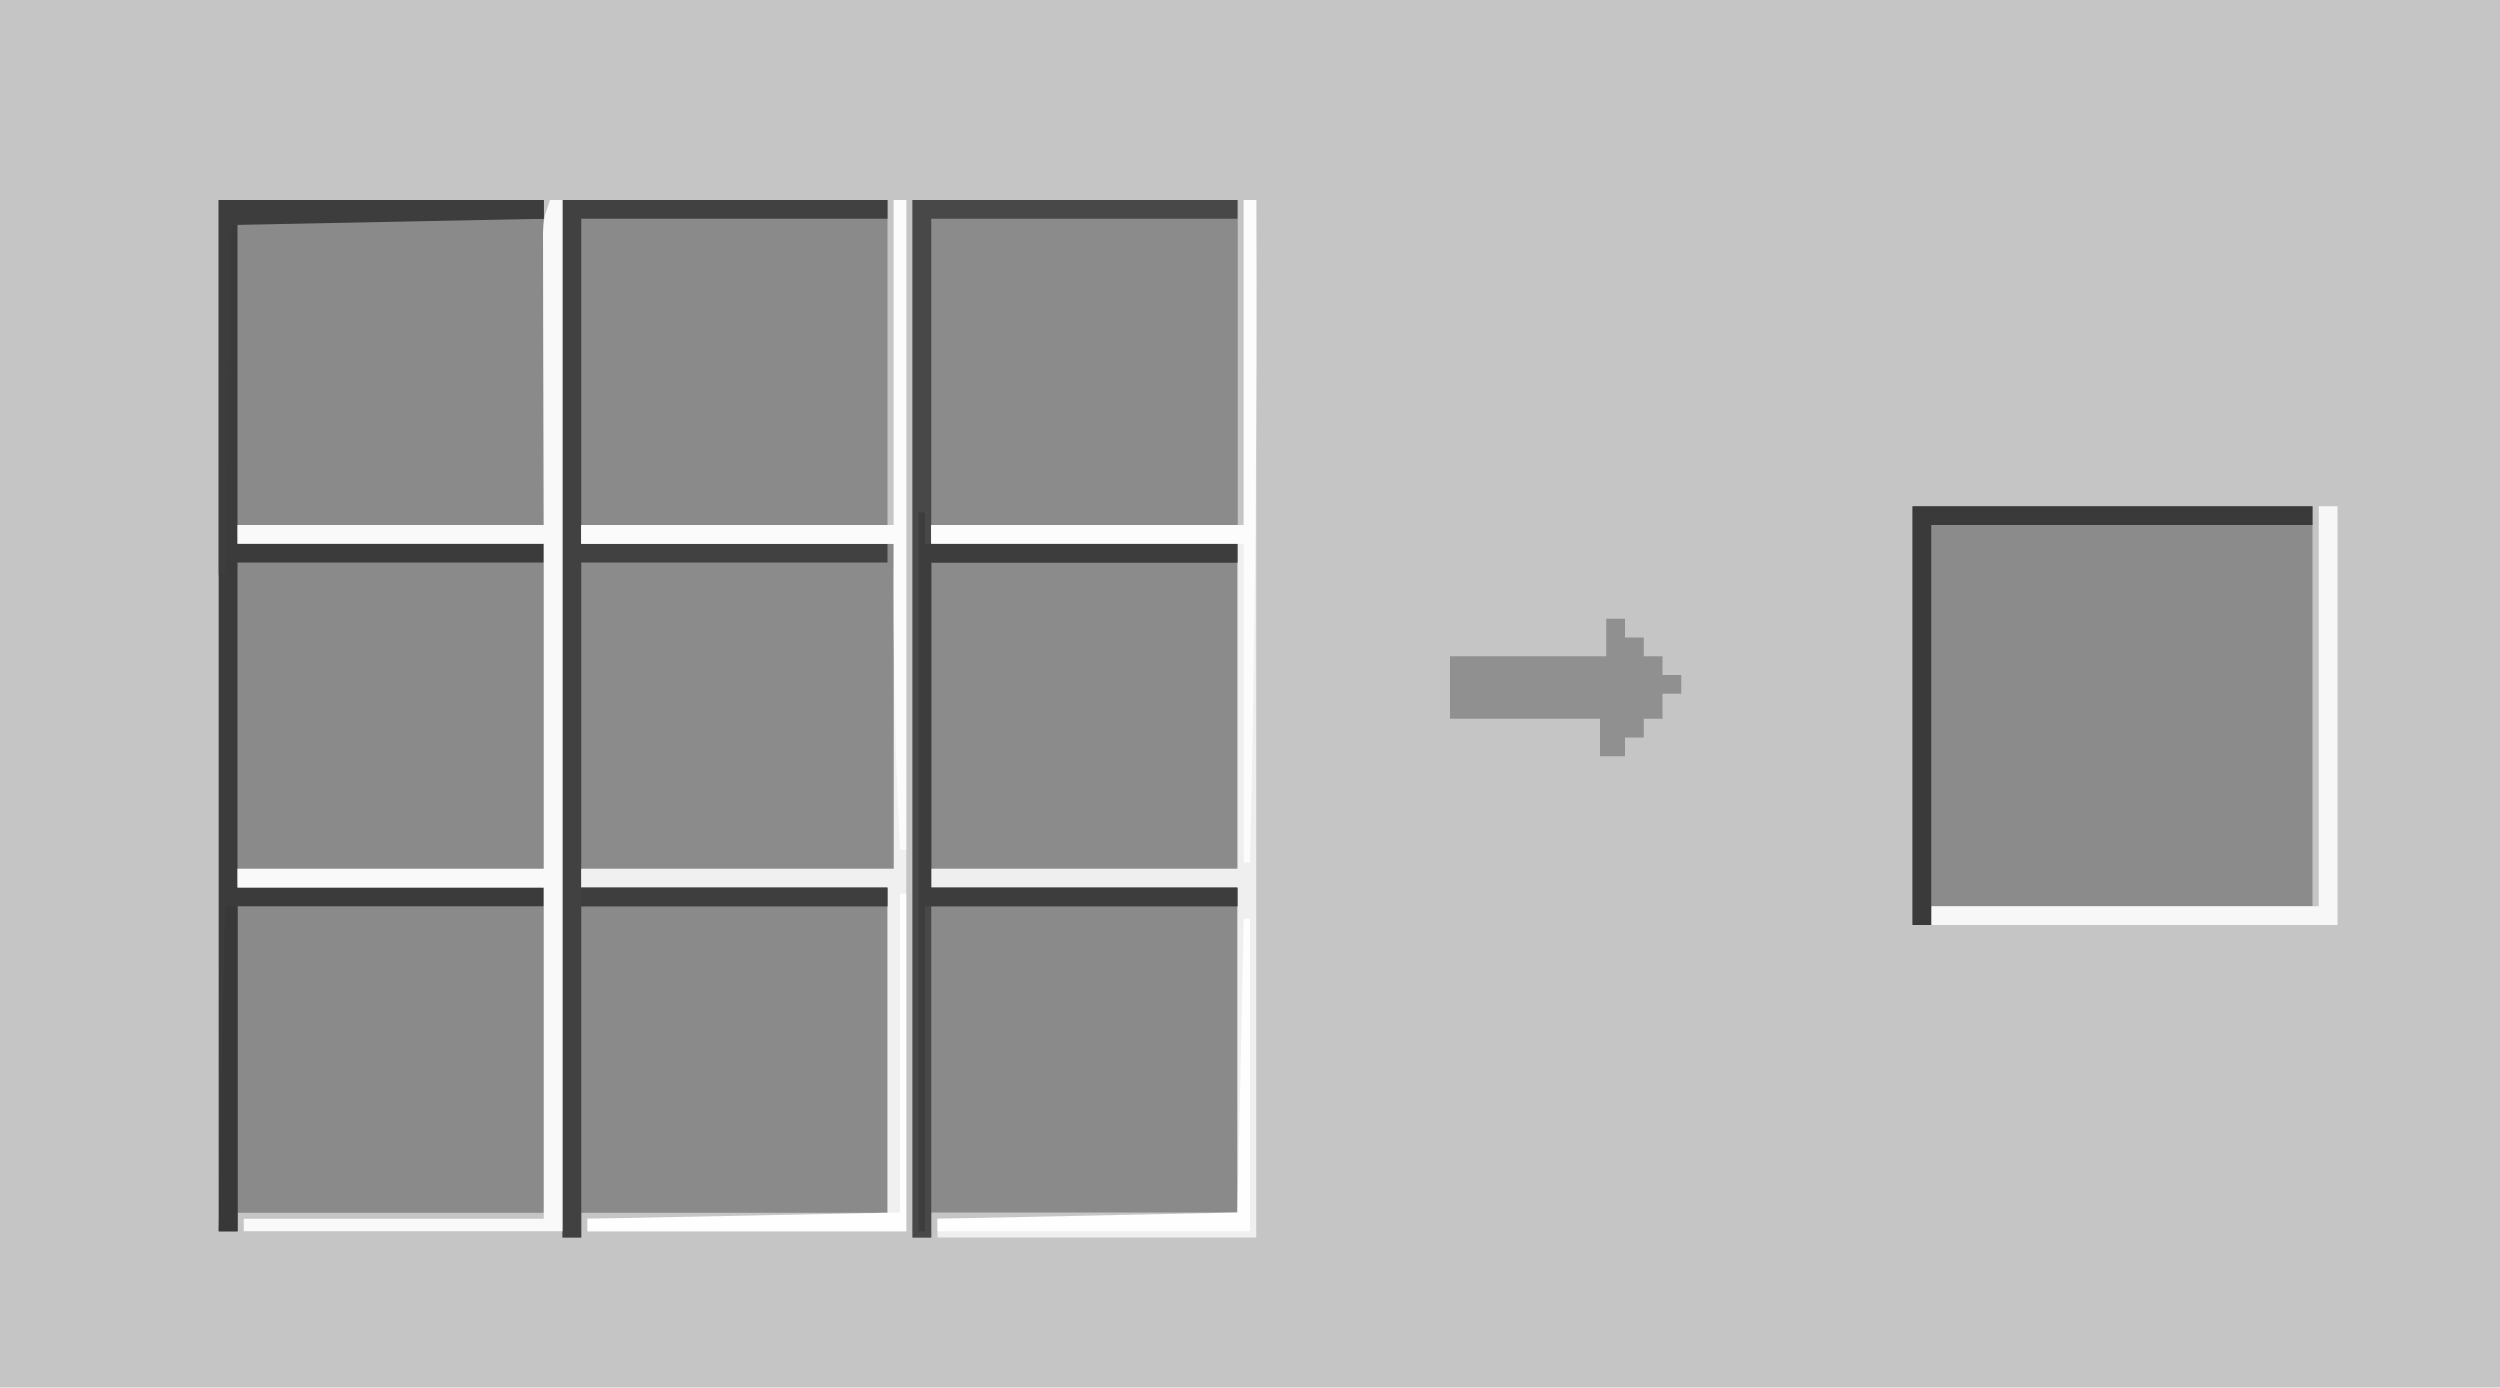
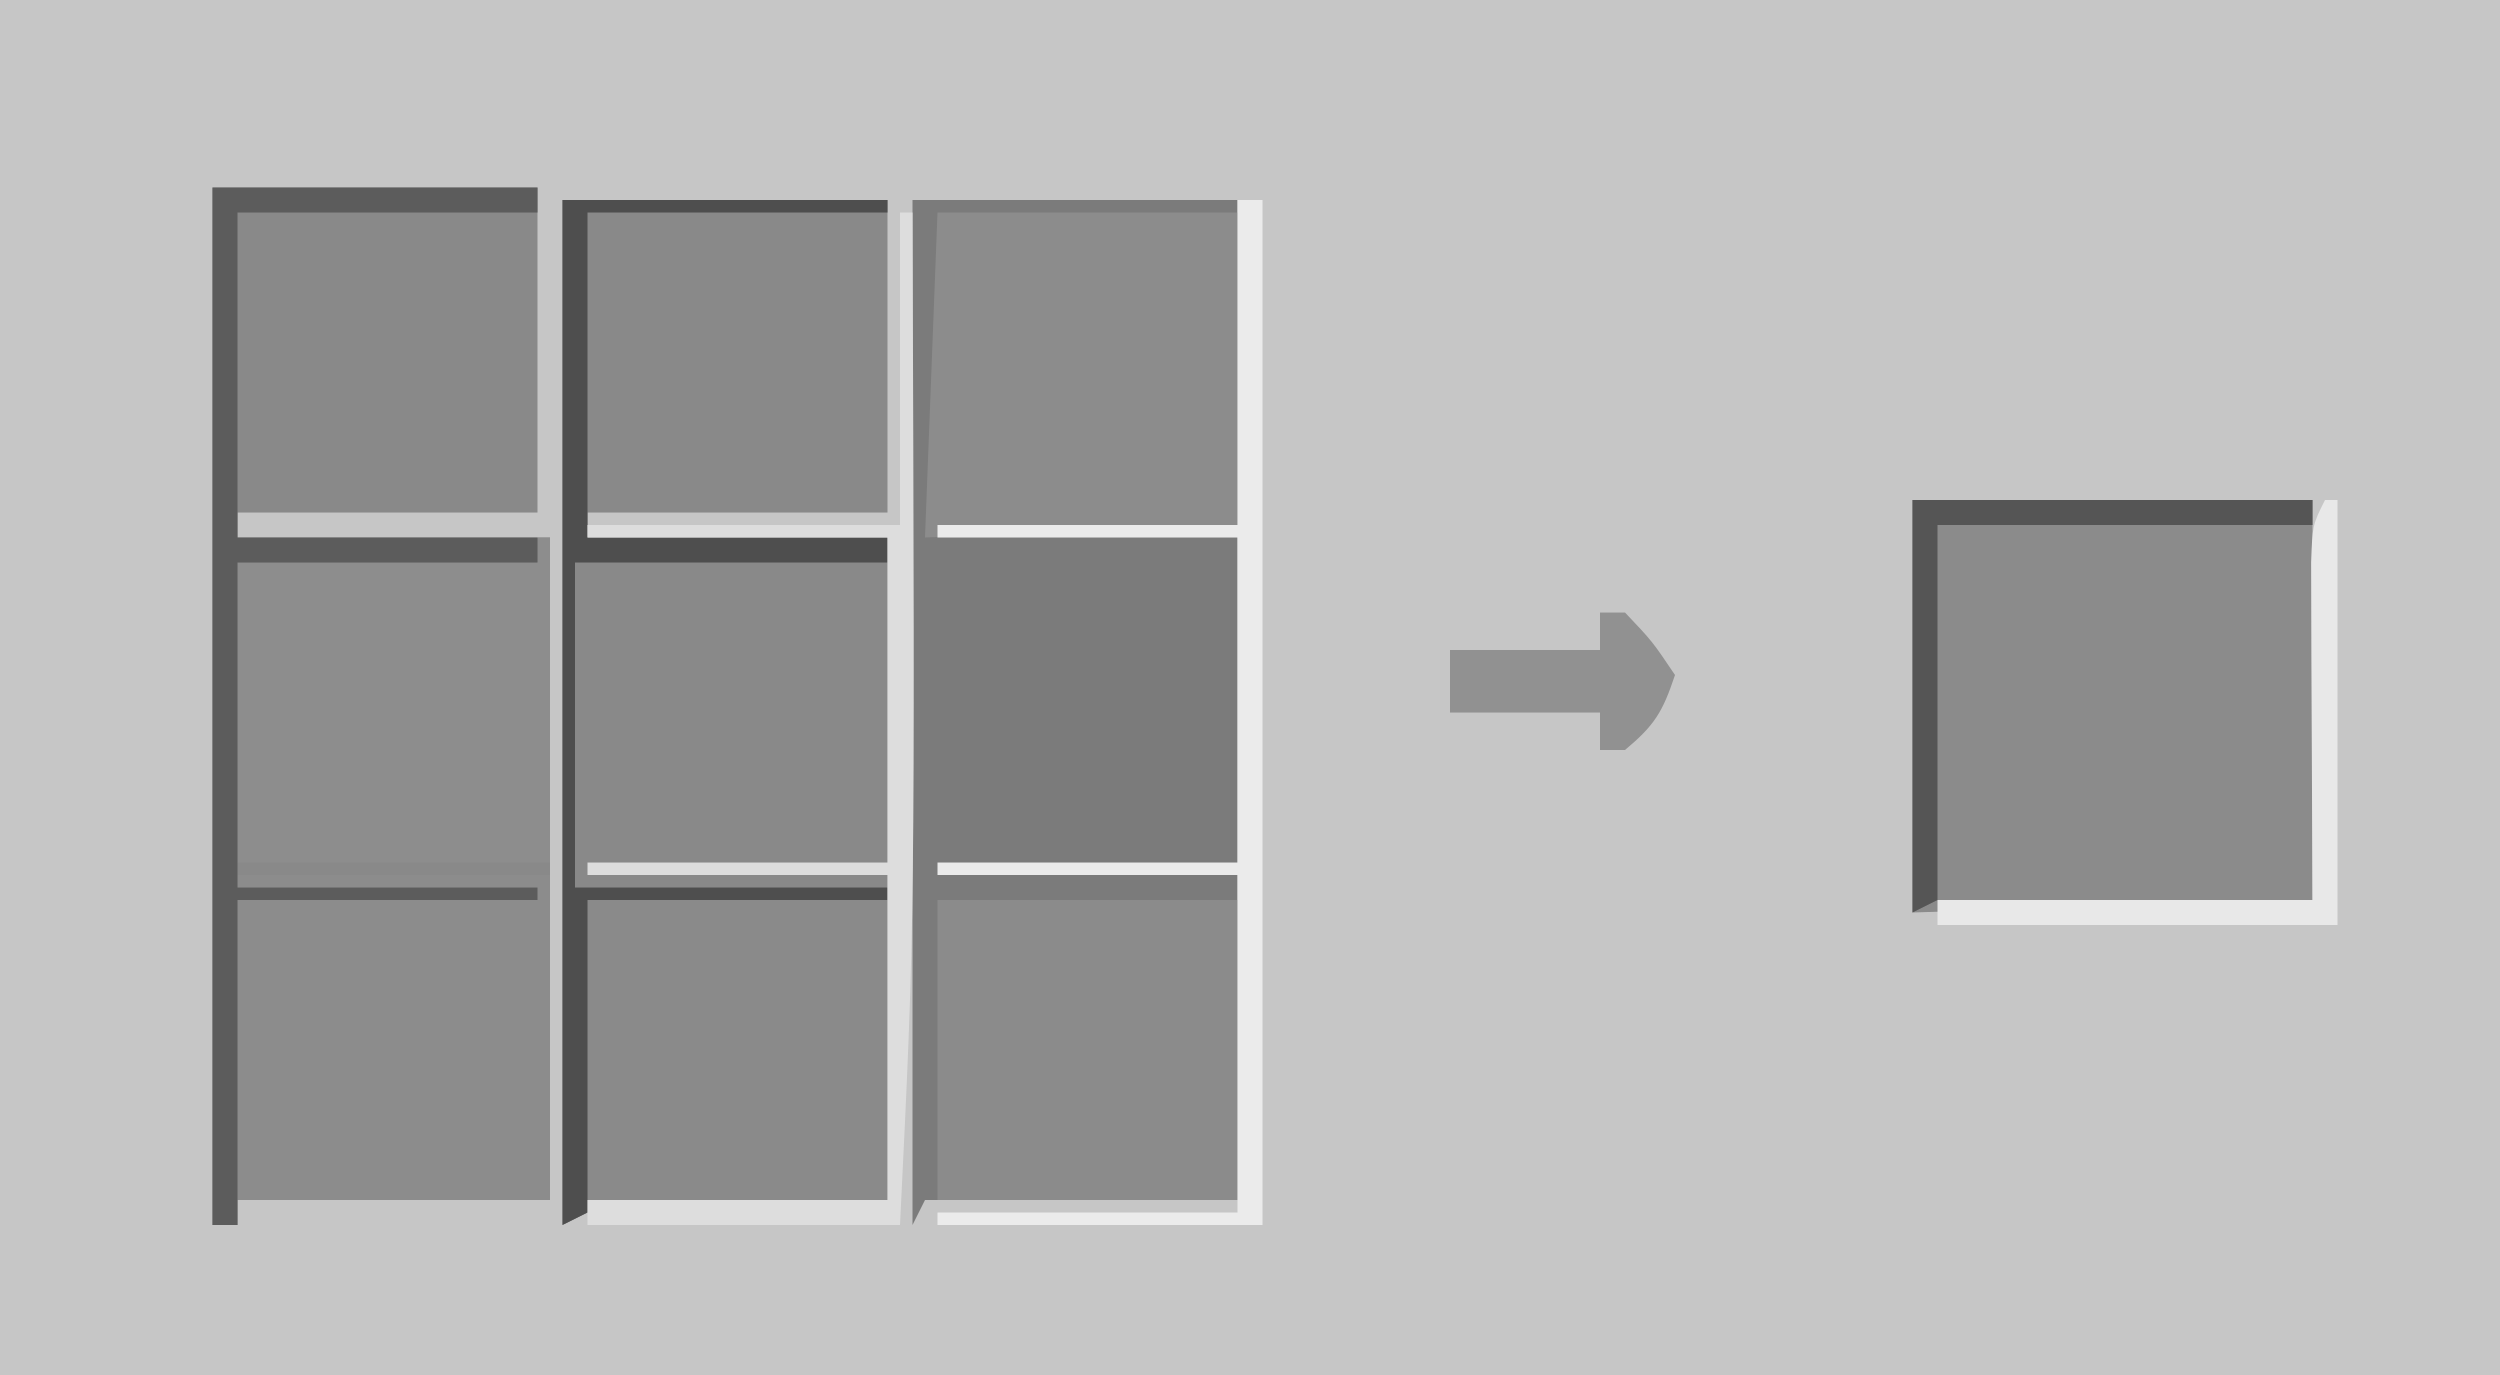
- <svg xmlns="http://www.w3.org/2000/svg" version="1.1" width="400" height="222">
-   <path d="M0 0 C132 0 264 0 400 0 C400 73.26 400 146.52 400 222 C268 222 136 222 0 222 C0 148.74 0 75.48 0 0 Z " fill="#C5C5C5" transform="translate(0,0)" />
-   <path d="M0 0 C17.16 0 34.32 0 52 0 C52 17.16 52 34.32 52 52 C35.83 52 19.66 52 3 52 C3 52.99 3 53.98 3 55 C19.5 55 36 55 53 55 C53 72.16 53 89.32 53 107 C36.5 107 20 107 3 107 C3 107.99 3 108.98 3 110 C19.17 110 35.34 110 52 110 C52 127.16 52 144.32 52 162 C35.83 162 19.66 162 3 162 C3 163.32 3 164.64 3 166 C2.01 166 1.02 166 0 166 C0 111.22 0 56.44 0 0 Z " fill="#8A8A8A" transform="translate(90,32)" />
-   <path d="M0 0 C17.16 0 34.32 0 52 0 C52 17.16 52 34.32 52 52 C35.83 52 19.66 52 3 52 C3 52.99 3 53.98 3 55 C19.17 55 35.34 55 52 55 C52 72.16 52 89.32 52 107 C35.83 107 19.66 107 3 107 C3 107.99 3 108.98 3 110 C19.17 110 35.34 110 52 110 C52 127.16 52 144.32 52 162 C35.83 162 19.66 162 3 162 C3 163.32 3 164.64 3 166 C2.01 166 1.02 166 0 166 C0 111.22 0 56.44 0 0 Z " fill="#8A8A8A" transform="translate(146,32)" />
-   <path d="M0 0 C17.16 0 34.32 0 52 0 C52 17.16 52 34.32 52 52 C35.83 52 19.66 52 3 52 C3 52.99 3 53.98 3 55 C19.17 55 35.34 55 52 55 C52 72.16 52 89.32 52 107 C35.83 107 19.66 107 3 107 C3 107.99 3 108.98 3 110 C19.17 110 35.34 110 52 110 C52 127.16 52 144.32 52 162 C35.83 162 19.66 162 3 162 C3 162.99 3 163.98 3 165 C2.01 165 1.02 165 0 165 C0 110.55 0 56.1 0 0 Z " fill="#8A8A8A" transform="translate(35,32)" />
-   <path d="M0 0 C21.12 0 42.24 0 64 0 C64 21.12 64 42.24 64 64 C43.87 64 23.74 64 3 64 C3 64.99 3 65.98 3 67 C2.01 67 1.02 67 0 67 C0 44.89 0 22.78 0 0 Z " fill="#8B8B8B" transform="translate(306,81)" />
-   <path d="M0 0 C0.33 0 0.66 0 1 0 C1 17.16 1 34.32 1 52 C-15.5 52 -32 52 -49 52 C-49 35.83 -49 19.66 -49 3 C-32.83 3 -16.66 3 0 3 C0 2.01 0 1.02 0 0 Z " fill="#8B8B8B" transform="translate(142,87)" />
-   <path d="M0 0 C16.17 0 32.34 0 49 0 C49 16.17 49 32.34 49 49 C32.83 49 16.66 49 0 49 C0 32.83 0 16.66 0 0 Z " fill="#8A8A8A" transform="translate(93,145)" />
-   <path d="M0 0 C16.17 0 32.34 0 49 0 C49 16.17 49 32.34 49 49 C32.83 49 16.66 49 0 49 C0 32.83 0 16.66 0 0 Z " fill="#8A8A8A" transform="translate(38,145)" />
-   <path d="M0 0 C16.17 0 32.34 0 49 0 C49 16.17 49 32.34 49 49 C32.83 49 16.66 49 0 49 C0 32.83 0 16.66 0 0 Z " fill="#8B8B8B" transform="translate(149,90)" />
-   <path d="M0 0 C16.17 0 32.34 0 49 0 C49 16.17 49 32.34 49 49 C32.83 49 16.66 49 0 49 C0 32.83 0 16.66 0 0 Z " fill="#8A8A8A" transform="translate(38,90)" />
-   <path d="M0 0 C16.17 0 32.34 0 49 0 C49 16.17 49 32.34 49 49 C32.83 49 16.66 49 0 49 C0 32.83 0 16.66 0 0 Z " fill="#8B8B8B" transform="translate(149,35)" />
-   <path d="M0 0 C17.16 0 34.32 0 52 0 C52 0.99 52 1.98 52 3 C35.83 3 19.66 3 3 3 C3 20.16 3 37.32 3 55 C19.17 55 35.34 55 52 55 C52 55.99 52 56.98 52 58 C35.83 58 19.66 58 3 58 C3 75.16 3 92.32 3 110 C19.17 110 35.34 110 52 110 C52 110.99 52 111.98 52 113 C35.83 113 19.66 113 3 113 C3 130.49 3 147.98 3 166 C2.01 166 1.02 166 0 166 C0 111.22 0 56.44 0 0 Z " fill="#414141" transform="translate(90,32)" />
-   <path d="M0 0 C17.16 0 34.32 0 52 0 C52 0.99 52 1.98 52 3 C35.83 3 19.66 3 3 3 C3 20.16 3 37.32 3 55 C19.17 55 35.34 55 52 55 C52 55.99 52 56.98 52 58 C35.83 58 19.66 58 3 58 C3 75.16 3 92.32 3 110 C19.17 110 35.34 110 52 110 C52 110.99 52 111.98 52 113 C35.83 113 19.66 113 3 113 C3 130.49 3 147.98 3 166 C2.01 166 1.02 166 0 166 C0 111.22 0 56.44 0 0 Z " fill="#484848" transform="translate(146,32)" />
-   <path d="M0 0 C17.16 0 34.32 0 52 0 C52 0.99 52 1.98 52 3 C35.83 3 19.66 3 3 3 C3 20.16 3 37.32 3 55 C19.17 55 35.34 55 52 55 C52 55.99 52 56.98 52 58 C35.83 58 19.66 58 3 58 C3 75.16 3 92.32 3 110 C19.17 110 35.34 110 52 110 C52 110.99 52 111.98 52 113 C35.83 113 19.66 113 3 113 C3 130.16 3 147.32 3 165 C2.01 165 1.02 165 0 165 C0 110.55 0 56.1 0 0 Z " fill="#3B3B3B" transform="translate(35,32)" />
-   <path d="M0 0 C0.66 0 1.32 0 2 0 C2 54.78 2 109.56 2 166 C-14.83 166 -31.66 166 -49 166 C-49 165.01 -49 164.02 -49 163 C-33.16 163 -17.32 163 -1 163 C-1 145.51 -1 128.02 -1 110 C-17.17 110 -33.34 110 -50 110 C-50 109.01 -50 108.02 -50 107 C-33.83 107 -17.66 107 -1 107 C-1 89.84 -1 72.68 -1 55 C-17.17 55 -33.34 55 -50 55 C-50 54.01 -50 53.02 -50 52 C-33.5 52 -17 52 0 52 C0 34.84 0 17.68 0 0 Z " fill="#EFEFEF" transform="translate(199,32)" />
-   <path d="M0 0 C0.66 0 1.32 0 2 0 C2 54.45 2 108.9 2 165 C-14.83 165 -31.66 165 -49 165 C-49 164.34 -49 163.68 -49 163 C-33.16 163 -17.32 163 -1 163 C-1 145.51 -1 128.02 -1 110 C-17.17 110 -33.34 110 -50 110 C-50 109.01 -50 108.02 -50 107 C-33.83 107 -17.66 107 -1 107 C-1 89.84 -1 72.68 -1 55 C-17.17 55 -33.34 55 -50 55 C-50 54.01 -50 53.02 -50 52 C-33.83 52 -17.66 52 -1 52 C-1.04 36.01 -1.04 36.01 -1.09 20.02 C-1.09 18.02 -1.1 16.01 -1.1 14.01 C-1.1 12.97 -1.11 11.93 -1.11 10.85 C-1.11 9.36 -1.11 9.36 -1.11 7.84 C-1.12 6.97 -1.12 6.11 -1.12 5.22 C-1 3 -1 3 0 0 Z " fill="#F9F9F9" transform="translate(88,32)" />
-   <path d="M0 0 C0.66 0 1.32 0 2 0 C2 54.45 2 108.9 2 165 C-14.83 165 -31.66 165 -49 165 C-49 164.34 -49 163.68 -49 163 C-33.16 163 -17.32 163 -1 163 C-1 145.51 -1 128.02 -1 110 C-17.17 110 -33.34 110 -50 110 C-50 109.01 -50 108.02 -50 107 C-33.5 107 -17 107 0 107 C0 89.84 0 72.68 0 55 C-16.5 55 -33 55 -50 55 C-50 54.01 -50 53.02 -50 52 C-33.5 52 -17 52 0 52 C0 34.84 0 17.68 0 0 Z " fill="#F0F0F0" transform="translate(143,32)" />
-   <path d="M0 0 C0.33 0 0.66 0 1 0 C1 1.65 1 3.3 1 5 C17.5 5 34 5 51 5 C51 5.99 51 6.98 51 8 C34.83 8 18.66 8 2 8 C2 25.16 2 42.32 2 60 C18.17 60 34.34 60 51 60 C51 60.99 51 61.98 51 63 C34.5 63 18 63 1 63 C1 80.16 1 97.32 1 115 C0.67 115 0.34 115 0 115 C0 77.05 0 39.1 0 0 Z " fill="#3D3D3D" transform="translate(147,82)" />
-   <path d="M0 0 C0.99 0 1.98 0 3 0 C3 0.99 3 1.98 3 3 C3.99 3 4.98 3 6 3 C6 3.99 6 4.98 6 6 C6.99 6 7.98 6 9 6 C9 6.99 9 7.98 9 9 C9.99 9 10.98 9 12 9 C12 9.99 12 10.98 12 12 C11.01 12 10.02 12 9 12 C9 13.32 9 14.64 9 16 C8.01 16 7.02 16 6 16 C6 16.99 6 17.98 6 19 C5.01 19 4.02 19 3 19 C3 19.99 3 20.98 3 22 C1.68 22 0.36 22 -1 22 C-1 20.02 -1 18.04 -1 16 C-8.92 16 -16.84 16 -25 16 C-25 12.7 -25 9.4 -25 6 C-16.75 6 -8.5 6 0 6 C0 4.02 0 2.04 0 0 Z " fill="#909090" transform="translate(257,99)" />
-   <path d="M0 0 C0.99 0 1.98 0 3 0 C3 22.11 3 44.22 3 67 C-18.45 67 -39.9 67 -62 67 C-62 66.01 -62 65.02 -62 64 C-41.54 64 -21.08 64 0 64 C0 42.88 0 21.76 0 0 Z " fill="#F7F7F7" transform="translate(371,81)" />
-   <path d="M0 0 C21.12 0 42.24 0 64 0 C64 0.99 64 1.98 64 3 C43.87 3 23.74 3 3 3 C3 24.12 3 45.24 3 67 C2.01 67 1.02 67 0 67 C0 44.89 0 22.78 0 0 Z " fill="#3A3A3A" transform="translate(306,81)" />
-   <path d="M0 0 C0.66 0 1.32 0 2 0 C2 34.32 2 68.64 2 104 C1.67 104 1.34 104 1 104 C0.12 87.65 -0.09 71.38 0 55 C-16.5 55 -33 55 -50 55 C-50 54.01 -50 53.02 -50 52 C-33.5 52 -17 52 0 52 C0 34.84 0 17.68 0 0 Z " fill="#FBFBFB" transform="translate(143,32)" />
-   <path d="M0 0 C0.66 0 1.32 0 2 0 C2.14 35.35 1.83 70.66 1 106 C0.67 106 0.34 106 0 106 C0 89.17 0 72.34 0 55 C-16.5 55 -33 55 -50 55 C-50 54.01 -50 53.02 -50 52 C-33.5 52 -17 52 0 52 C0 34.84 0 17.68 0 0 Z " fill="#FCFCFC" transform="translate(199,32)" />
-   <path d="M0 0 C17.16 0 34.32 0 52 0 C52 0.99 52 1.98 52 3 C35.5 3.33 19 3.66 2 4 C1.67 22.48 1.34 40.96 1 60 C0.67 60 0.34 60 0 60 C0 40.2 0 20.4 0 0 Z " fill="#3D3D3D" transform="translate(35,32)" />
-   <path d="M0 0 C0.33 0 0.66 0 1 0 C1 17.82 1 35.64 1 54 C-15.83 54 -32.66 54 -50 54 C-50 53.34 -50 52.68 -50 52 C-33.5 51.67 -17 51.34 0 51 C0 34.17 0 17.34 0 0 Z " fill="#FEFEFE" transform="translate(144,143)" />
-   <path d="M0 0 C0.33 0 0.66 0 1 0 C1 16.5 1 33 1 50 C-15.5 50 -32 50 -49 50 C-49 49.34 -49 48.68 -49 48 C-33.16 47.67 -17.32 47.34 -1 47 C-0.67 31.49 -0.34 15.98 0 0 Z " fill="#FEFEFE" transform="translate(199,147)" />
-   <path d="M0 0 C16.17 0 32.34 0 49 0 C49 0.99 49 1.98 49 3 C32.83 3 16.66 3 0 3 C0 2.01 0 1.02 0 0 Z " fill="#3E3E3E" transform="translate(93,142)" />
-   <path d="M0 0 C0.66 0 1.32 0 2 0 C2 17.16 2 34.32 2 52 C1.01 52 0.02 52 -1 52 C-0.67 34.84 -0.34 17.68 0 0 Z " fill="#383838" transform="translate(36,145)" />
+ <svg xmlns="http://www.w3.org/2000/svg" version="1.1" width="200" height="110">
+   <path d="M0 0 C66 0 132 0 200 0 C200 36.3 200 72.6 200 110 C134 110 68 110 0 110 C0 73.7 0 37.4 0 0 Z " fill="#C6C6C6" transform="translate(0,0)" />
+   <path d="M0 0 C8.58 0 17.16 0 26 0 C26 8.58 26 17.16 26 26 C18.08 26 10.16 26 2 26 C2 26.66 2 27.32 2 28 C10.25 28 18.5 28 27 28 C27 45.49 27 62.98 27 81 C18.75 81 10.5 81 2 81 C2 81.66 2 82.32 2 83 C1.34 83 0.68 83 0 83 C0 55.61 0 28.22 0 0 Z " fill="#898989" transform="translate(17,15)" />
+   <path d="M0 0 C8.58 0 17.16 0 26 0 C26 26.4 26 52.8 26 80 C17.75 80 9.5 80 1 80 C0.5 80.99 0.5 80.99 0 82 C0 54.94 0 27.88 0 0 Z " fill="#7B7B7B" transform="translate(73,16)" />
+   <path d="M0 0 C8.58 0 17.16 0 26 0 C26 8.25 26 16.5 26 25 C18.08 25 10.16 25 2 25 C2 25.66 2 26.32 2 27 C9.92 27 17.84 27 26 27 C26 44.49 26 61.98 26 80 C18.08 80.33 10.16 80.66 2 81 C1.01 81.5 1.01 81.5 0 82 C0 54.94 0 27.88 0 0 Z " fill="#898989" transform="translate(45,16)" />
+   <path d="M0 0 C10.56 0 21.12 0 32 0 C32 10.56 32 21.12 32 32 C16.16 32.5 16.16 32.5 0 33 C0 22.11 0 11.22 0 0 Z " fill="#8B8B8B" transform="translate(153,40)" />
+   <path d="M0 0 C8.25 0 16.5 0 25 0 C25 8.58 25 17.16 25 26 C16.75 26 8.5 26 0 26 C0 17.42 0 8.84 0 0 Z " fill="#8C8C8C" transform="translate(19,70)" />
+   <path d="M0 0 C8.25 0 16.5 0 25 0 C25 8.58 25 17.16 25 26 C16.75 26 8.5 26 0 26 C0 17.42 0 8.84 0 0 Z " fill="#898989" transform="translate(46,45)" />
+   <path d="M0 0 C7.92 0 15.84 0 24 0 C24 8.25 24 16.5 24 25 C11.62 25.49 11.62 25.49 -1 26 C-0.67 17.42 -0.34 8.84 0 0 Z " fill="#8C8C8C" transform="translate(75,17)" />
+   <path d="M0 0 C0.33 0 0.66 0 1 0 C1 8.58 1 17.16 1 26 C-7.25 26 -15.5 26 -24 26 C-24 18.08 -24 10.16 -24 2 C-16.08 2 -8.16 2 0 2 C0 1.34 0 0.68 0 0 Z " fill="#8D8D8D" transform="translate(43,43)" />
+   <path d="M0 0 C7.92 0 15.84 0 24 0 C24 7.92 24 15.84 24 24 C16.08 24 8.16 24 0 24 C0 16.08 0 8.16 0 0 Z " fill="#8B8B8B" transform="translate(75,72)" />
+   <path d="M0 0 C7.92 0 15.84 0 24 0 C24 7.92 24 15.84 24 24 C16.08 24 8.16 24 0 24 C0 16.08 0 8.16 0 0 Z " fill="#8A8A8A" transform="translate(47,72)" />
+   <path d="M0 0 C8.58 0 17.16 0 26 0 C26 0.66 26 1.32 26 2 C18.08 2 10.16 2 2 2 C2 10.58 2 19.16 2 28 C9.92 28 17.84 28 26 28 C26 28.66 26 29.32 26 30 C18.08 30 10.16 30 2 30 C2 38.58 2 47.16 2 56 C9.92 56 17.84 56 26 56 C26 56.33 26 56.66 26 57 C18.08 57 10.16 57 2 57 C2 65.58 2 74.16 2 83 C1.34 83 0.68 83 0 83 C0 55.61 0 28.22 0 0 Z " fill="#5C5C5C" transform="translate(17,15)" />
+   <path d="M0 0 C0.66 0 1.32 0 2 0 C2 27.06 2 54.12 2 82 C-6.58 82 -15.16 82 -24 82 C-24 81.67 -24 81.34 -24 81 C-16.08 81 -8.16 81 0 81 C0 72.09 0 63.18 0 54 C-7.92 54 -15.84 54 -24 54 C-24 53.67 -24 53.34 -24 53 C-16.08 53 -8.16 53 0 53 C0 44.42 0 35.84 0 27 C-7.92 27 -15.84 27 -24 27 C-24 26.67 -24 26.34 -24 26 C-16.08 26 -8.16 26 0 26 C0 17.42 0 8.84 0 0 Z " fill="#EBEBEB" transform="translate(99,16)" />
+   <path d="M0 0 C8.58 0 17.16 0 26 0 C26 0.33 26 0.66 26 1 C18.08 1 10.16 1 2 1 C2 9.58 2 18.16 2 27 C9.92 27 17.84 27 26 27 C26 27.66 26 28.32 26 29 C17.75 29 9.5 29 1 29 C1 37.58 1 46.16 1 55 C9.25 55 17.5 55 26 55 C26 55.33 26 55.66 26 56 C18.08 56 10.16 56 2 56 C2 64.25 2 72.5 2 81 C1.01 81.5 1.01 81.5 0 82 C0 54.94 0 27.88 0 0 Z " fill="#4E4E4E" transform="translate(45,16)" />
+   <path d="M0 0 C0.33 0 0.66 0 1 0 C1.2 56.62 1.2 56.62 0 81 C-8.25 81 -16.5 81 -25 81 C-25 80.34 -25 79.68 -25 79 C-17.08 79 -9.16 79 -1 79 C-1 70.42 -1 61.84 -1 53 C-8.92 53 -16.84 53 -25 53 C-25 52.67 -25 52.34 -25 52 C-17.08 52 -9.16 52 -1 52 C-1 43.42 -1 34.84 -1 26 C-8.92 26 -16.84 26 -25 26 C-25 25.67 -25 25.34 -25 25 C-16.75 25 -8.5 25 0 25 C0 16.75 0 8.5 0 0 Z " fill="#DDDDDD" transform="translate(72,17)" />
+   <path d="M0 0 C0.33 0 0.66 0 1 0 C1 11.22 1 22.44 1 34 C-9.56 34 -20.12 34 -31 34 C-31 33.34 -31 32.68 -31 32 C-21.1 32 -11.2 32 -1 32 C-1.04 22.22 -1.04 22.22 -1.09 12.43 C-1.09 11.22 -1.1 10.01 -1.1 8.76 C-1.11 6.89 -1.11 6.89 -1.11 4.98 C-1 2 -1 2 0 0 Z " fill="#E8E8E8" transform="translate(186,40)" />
+   <path d="M0 0 C10.56 0 21.12 0 32 0 C32 0.66 32 1.32 32 2 C22.1 2 12.2 2 2 2 C2 11.9 2 21.8 2 32 C1.01 32.5 1.01 32.5 0 33 C0 22.11 0 11.22 0 0 Z " fill="#555555" transform="translate(153,40)" />
+   <path d="M0 0 C0.66 0 1.32 0 2 0 C4.19 2.31 4.19 2.31 6 5 C5 8 4.35 9.03 2 11 C1.34 11 0.68 11 0 11 C0 10.01 0 9.02 0 8 C-3.96 8 -7.92 8 -12 8 C-12 6.35 -12 4.7 -12 3 C-8.04 3 -4.08 3 0 3 C0 2.01 0 1.02 0 0 Z " fill="#919191" transform="translate(128,49)" />
</svg>
